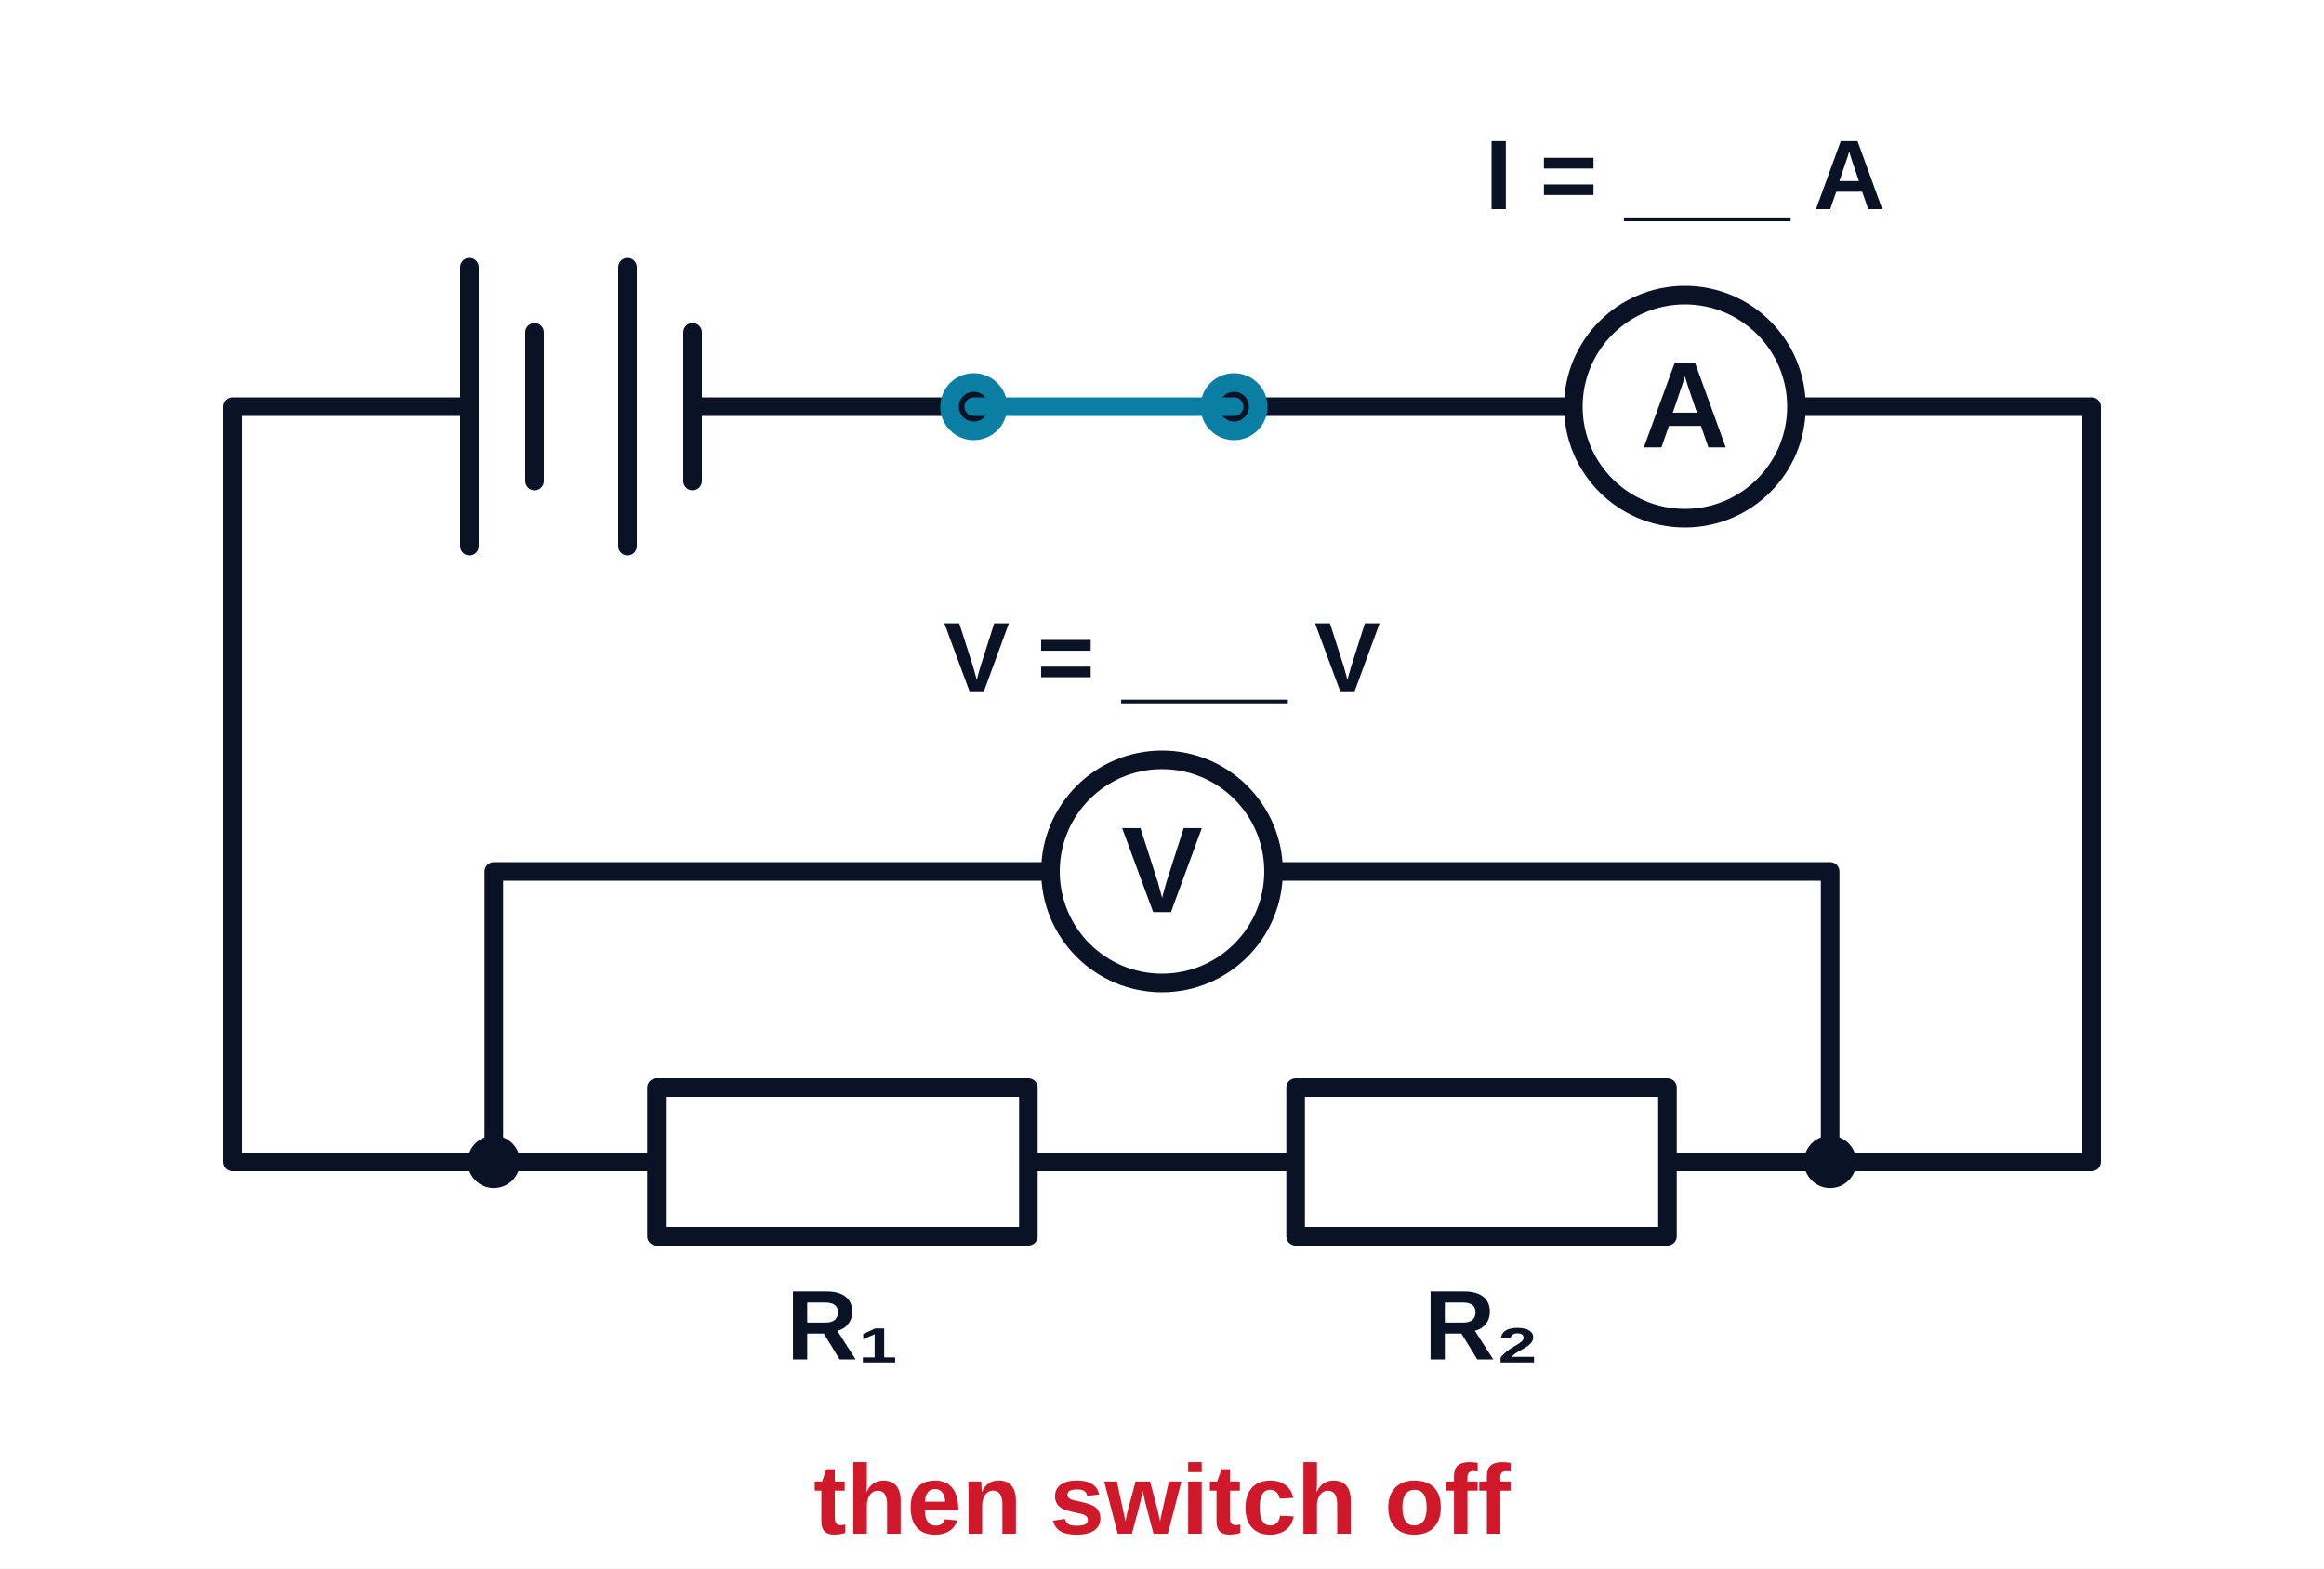
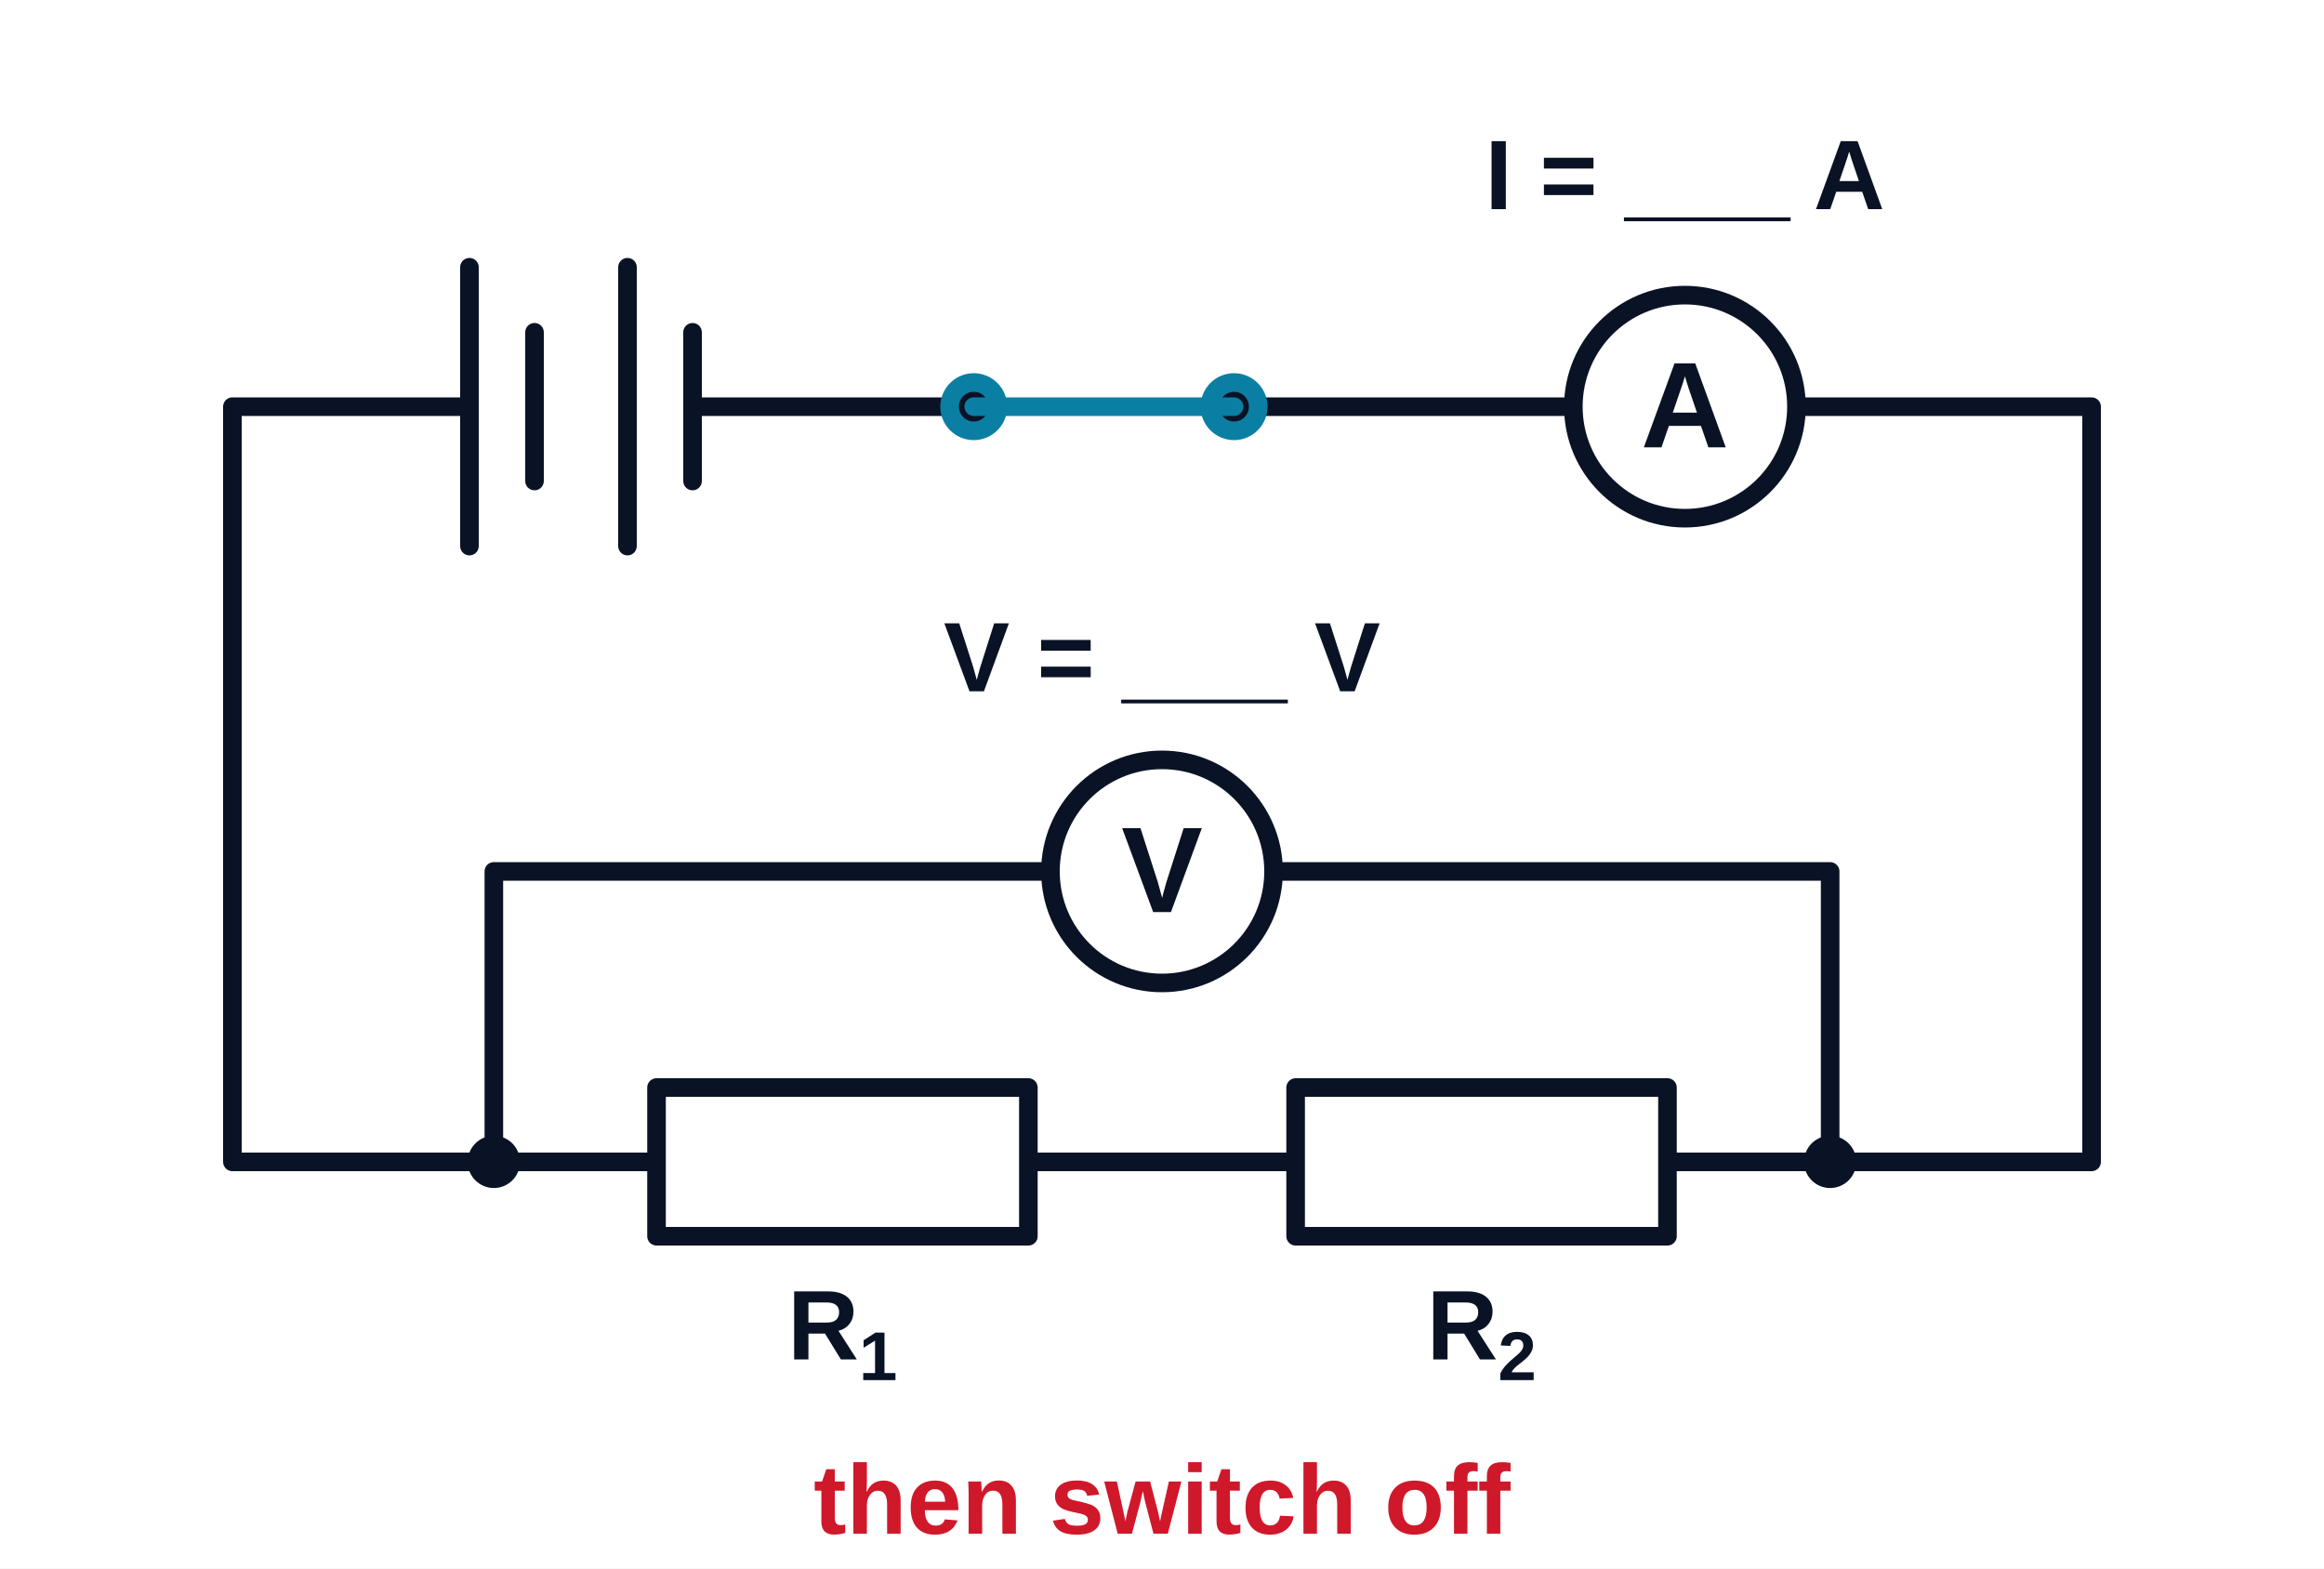
<svg xmlns="http://www.w3.org/2000/svg" viewBox="0 0 400 270" width="400" height="270" role="img" font-family="Arial, Helvetica, sans-serif" fill="none" stroke="#0a1326" stroke-width="3.2" stroke-linecap="round" stroke-linejoin="round">
  <rect width="400" height="270" fill="#ffffff" stroke="none" />
  <path d="M40 70 H360 V200 H40 Z" stroke="#0a1326" stroke-width="3.2" fill="none" />
  <g transform="translate(100 70) rotate(0) scale(1.6)" stroke="#0a1326" stroke-width="2">
    <rect x="-12" y="-5" width="24" height="10" fill="#ffffff" stroke="none" />
    <line x1="-12" y1="-15" x2="-12" y2="15" />
    <line x1="-5" y1="-8" x2="-5" y2="8" />
    <line x1="5" y1="-15" x2="5" y2="15" />
    <line x1="12" y1="-8" x2="12" y2="8" />
  </g>
  <g transform="translate(190 70) rotate(0) scale(1.6)" stroke="#0b7fa3" stroke-width="2">
    <rect x="-14" y="-5" width="28" height="10" fill="#ffffff" stroke="none" />
    <circle cx="-14" cy="0" r="2.6" fill="#0a1326" />
    <circle cx="14" cy="0" r="2.6" fill="#0a1326" />
    <line x1="-14" y1="0" x2="14" y2="0" />
  </g>
  <g transform="translate(290 70) rotate(0) scale(1.6)" stroke="#0a1326" stroke-width="2">
    <rect x="-12" y="-5" width="24" height="10" fill="#ffffff" stroke="none" />
    <circle r="12" />
  </g>
  <text x="290" y="77" text-anchor="middle" font-size="21" font-weight="700" fill="#0a1326" stroke="none">A</text>
  <g transform="translate(145 200) rotate(0) scale(1.6)" stroke="#0a1326" stroke-width="2">
    <rect x="-20" y="-5" width="40" height="10" fill="#ffffff" stroke="none" />
    <rect x="-20" y="-8" width="40" height="16" />
  </g>
  <g transform="translate(255 200) rotate(0) scale(1.6)" stroke="#0a1326" stroke-width="2">
    <rect x="-20" y="-5" width="40" height="10" fill="#ffffff" stroke="none" />
    <rect x="-20" y="-8" width="40" height="16" />
  </g>
-   <text x="145" y="234" text-anchor="middle" font-size="17" font-weight="700" fill="#0a1326" stroke="none">R₁</text>
-   <text x="255" y="234" text-anchor="middle" font-size="17" font-weight="700" fill="#0a1326" stroke="none">R₂</text>
+   <text x="145" y="234" text-anchor="middle" font-size="17" font-weight="700" fill="#0a1326" stroke="none">R<tspan dy="0.3em" font-size="70%">1</tspan>
+   </text>
+   <text x="255" y="234" text-anchor="middle" font-size="17" font-weight="700" fill="#0a1326" stroke="none">R<tspan dy="0.3em" font-size="70%">2</tspan>
+   </text>
  <path d="M85 200 V150 H181" stroke="#0a1326" stroke-width="3.2" fill="none" />
  <path d="M219 150 H315 V200" stroke="#0a1326" stroke-width="3.2" fill="none" />
  <circle cx="85" cy="200" r="4.5" fill="#0a1326" stroke="none" />
  <circle cx="315" cy="200" r="4.5" fill="#0a1326" stroke="none" />
  <g transform="translate(200 150) rotate(0) scale(1.6)" stroke="#0a1326" stroke-width="2">
    <rect x="-12" y="-5" width="24" height="10" fill="#ffffff" stroke="none" />
    <circle r="12" />
  </g>
  <text x="200" y="157" text-anchor="middle" font-size="21" font-weight="700" fill="#0a1326" stroke="none">V</text>
  <text x="290" y="36" text-anchor="middle" font-size="17" font-weight="700" fill="#0a1326" stroke="none">I = ___ A</text>
  <text x="200" y="119" text-anchor="middle" font-size="17" font-weight="700" fill="#0a1326" stroke="none">V = ___ V</text>
  <text x="200" y="264" text-anchor="middle" font-size="17" font-weight="700" fill="#d0182b" stroke="none">then switch off</text>
</svg>
